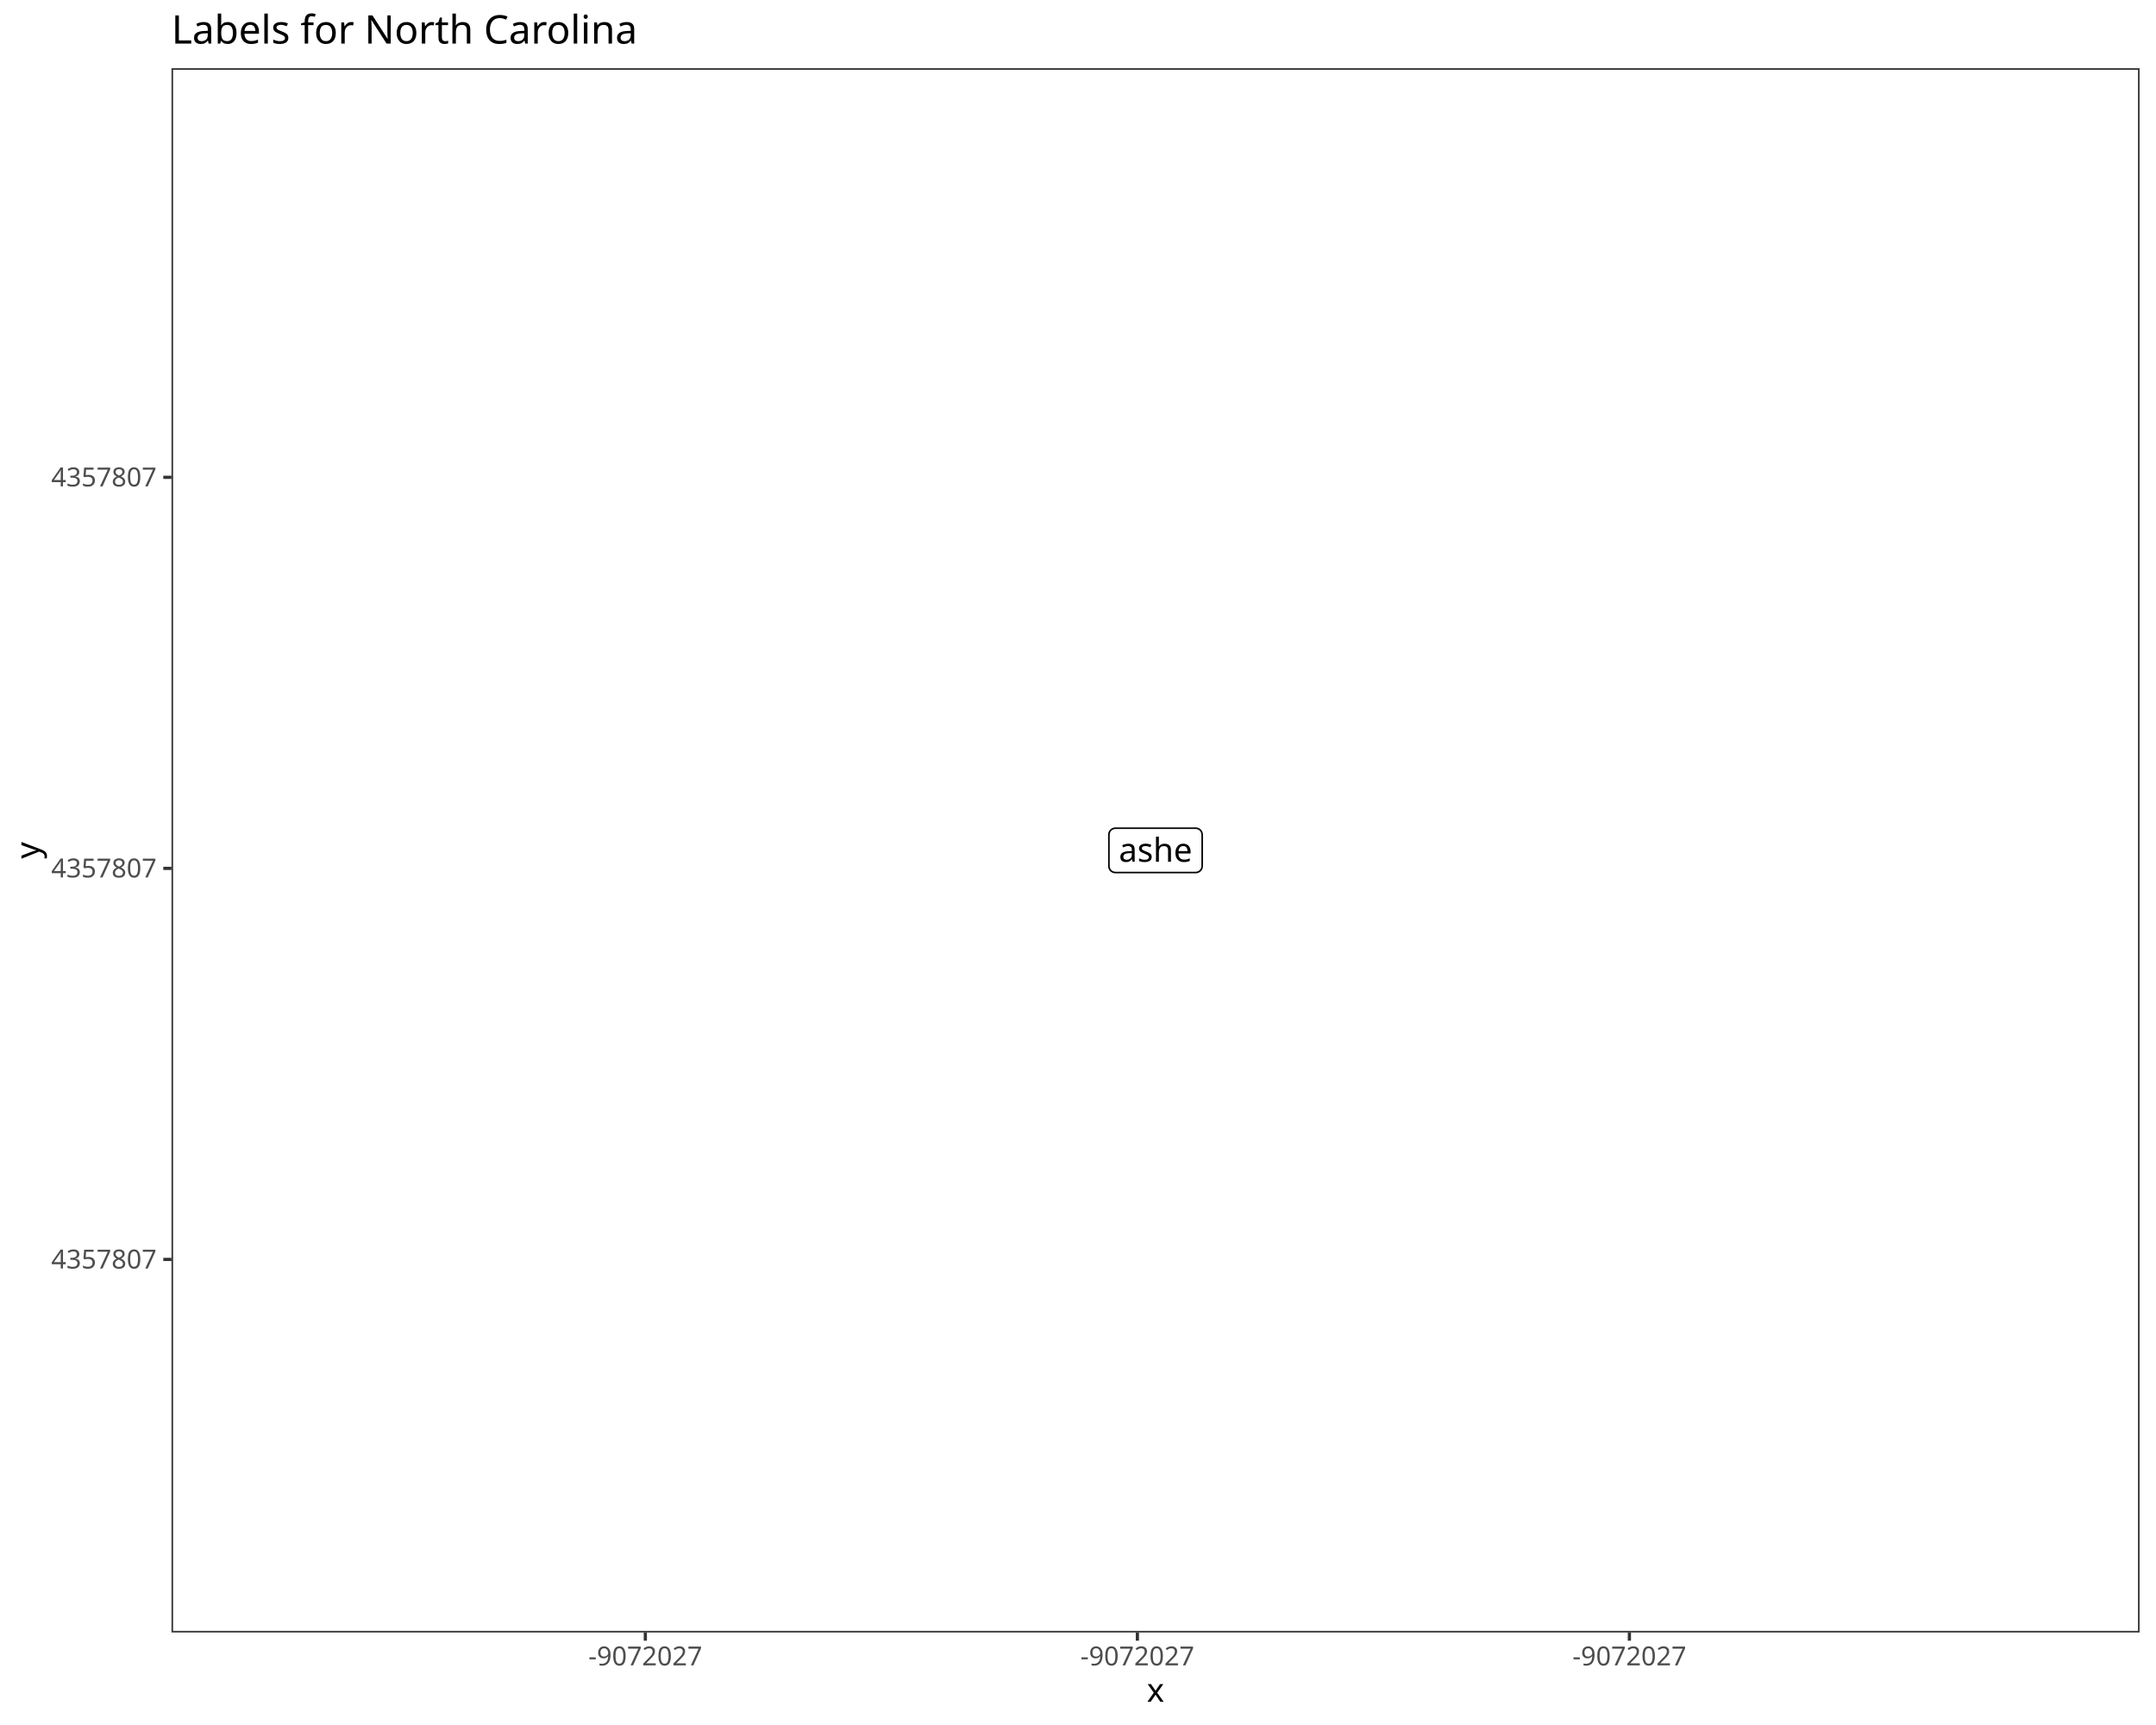
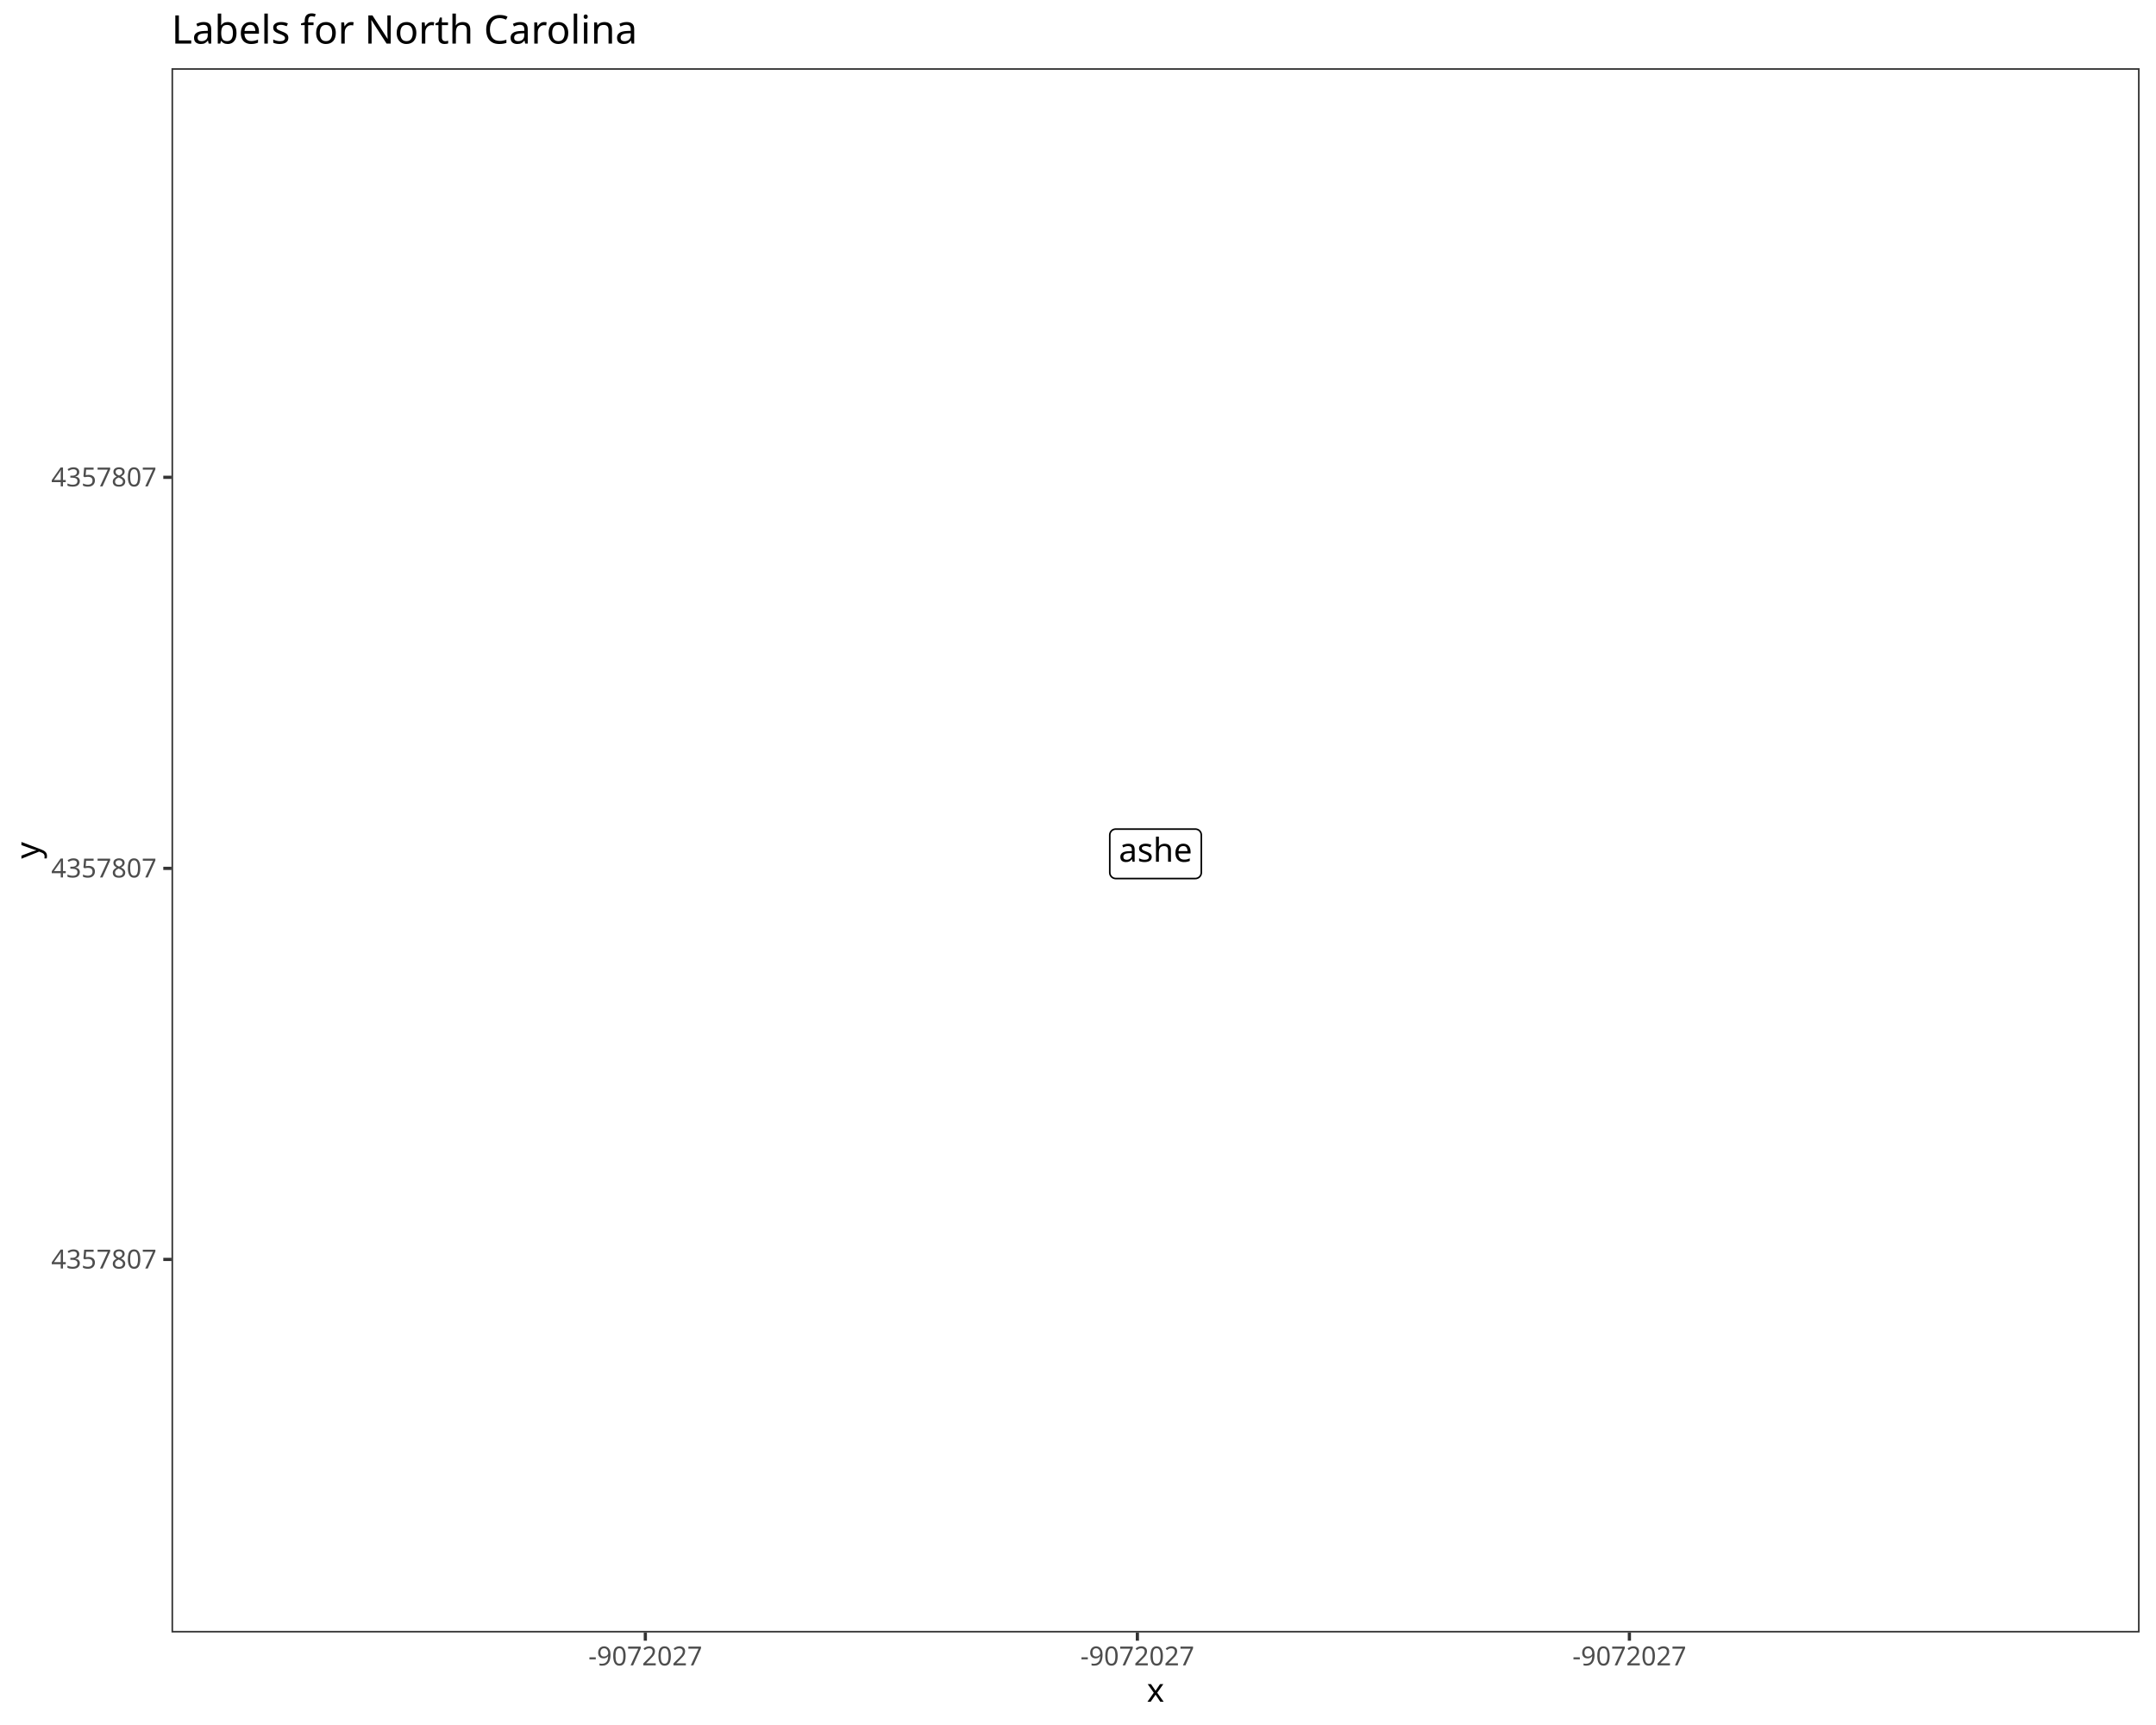
<svg xmlns="http://www.w3.org/2000/svg" class="svglite" data-engine-version="2.0" width="720.00pt" height="576.00pt" viewBox="0 0 720.00 576.00">
  <defs>
    <style type="text/css">
    .svglite line, .svglite polyline, .svglite polygon, .svglite path, .svglite rect, .svglite circle {
      fill: none;
      stroke: #000000;
      stroke-linecap: round;
      stroke-linejoin: round;
      stroke-miterlimit: 10.00;
    }
  </style>
  </defs>
  <rect width="100%" height="100%" style="stroke: none; fill: #FFFFFF;" />
  <defs>
    <clipPath id="cpMC4wMHw3MjAuMDB8MC4wMHw1NzYuMDA=">
      <rect x="0.00" y="0.00" width="720.00" height="576.00" />
    </clipPath>
  </defs>
  <g clip-path="url(#cpMC4wMHw3MjAuMDB8MC4wMHw1NzYuMDA=)">
    <rect x="0.00" y="0.00" width="720.00" height="576.00" style="stroke-width: 1.07; stroke: #FFFFFF; fill: #FFFFFF;" />
  </g>
  <defs>
    <clipPath id="cpNTcuMjd8NzE0LjUyfDIyLjc4fDU0NS4xMQ==">
      <rect x="57.27" y="22.78" width="657.25" height="522.33" />
    </clipPath>
  </defs>
  <g clip-path="url(#cpNTcuMjd8NzE0LjUyfDIyLjc4fDU0NS4xMQ==)">
    <rect x="57.27" y="22.78" width="657.25" height="522.33" style="stroke-width: 1.07; stroke: none; fill: #FFFFFF;" />
-     <polygon points="372.48,291.35 399.31,291.35 399.22,291.34 399.57,291.33 399.91,291.26 400.23,291.14 400.53,290.96 400.80,290.74 401.03,290.48 401.22,290.19 401.35,289.87 401.44,289.53 401.47,289.19 401.47,289.19 401.47,278.71 401.47,278.71 401.44,278.36 401.35,278.03 401.22,277.71 401.03,277.41 400.80,277.15 400.53,276.93 400.23,276.76 399.91,276.63 399.57,276.56 399.31,276.55 372.48,276.55 372.74,276.56 372.39,276.55 372.05,276.59 371.72,276.69 371.40,276.84 371.11,277.04 370.86,277.28 370.66,277.55 370.49,277.86 370.38,278.19 370.33,278.54 370.32,278.71 370.32,289.19 370.33,289.01 370.33,289.36 370.38,289.70 370.49,290.03 370.66,290.34 370.86,290.62 371.11,290.86 371.40,291.06 371.72,291.21 372.05,291.30 372.39,291.34 " style="stroke-width: 0.53; fill: #FFFFFF;" />
+     <polygon points="372.60,293.35 399.19,293.35 399.11,293.35 399.43,293.34 399.74,293.27 400.04,293.16 400.32,293.00 400.57,292.80 400.78,292.56 400.95,292.29 401.08,291.99 401.15,291.68 401.18,291.36 401.18,291.36 401.18,278.82 401.18,278.82 401.15,278.51 401.08,278.20 400.95,277.90 400.78,277.63 400.57,277.39 400.32,277.19 400.04,277.03 399.74,276.92 399.43,276.85 399.19,276.84 372.60,276.84 372.84,276.85 372.52,276.84 372.20,276.88 371.89,276.97 371.60,277.10 371.34,277.29 371.11,277.51 370.92,277.76 370.77,278.05 370.67,278.35 370.62,278.66 370.61,278.82 370.61,291.36 370.62,291.20 370.62,291.52 370.67,291.84 370.77,292.14 370.92,292.43 371.11,292.68 371.34,292.90 371.60,293.08 371.89,293.22 372.20,293.31 372.52,293.35 " style="stroke-width: 0.53; fill: #FFFFFF;" />
    <text x="385.89" y="287.75" text-anchor="middle" style="font-size: 11.04px; font-family: sans;" textLength="23.95px" lengthAdjust="spacingAndGlyphs">ashe</text>
    <rect x="57.27" y="22.78" width="657.25" height="522.33" style="stroke-width: 1.07; stroke: #333333;" />
  </g>
  <g clip-path="url(#cpMC4wMHw3MjAuMDB8MC4wMHw1NzYuMDA=)">
    <text x="52.33" y="423.57" text-anchor="end" style="font-size: 8.80px; fill: #4D4D4D; font-family: sans;" textLength="34.26px" lengthAdjust="spacingAndGlyphs">4357807</text>
    <text x="52.33" y="292.99" text-anchor="end" style="font-size: 8.80px; fill: #4D4D4D; font-family: sans;" textLength="34.26px" lengthAdjust="spacingAndGlyphs">4357807</text>
    <text x="52.33" y="162.41" text-anchor="end" style="font-size: 8.80px; fill: #4D4D4D; font-family: sans;" textLength="34.26px" lengthAdjust="spacingAndGlyphs">4357807</text>
    <polyline points="54.53,420.54 57.27,420.54 " style="stroke-width: 1.07; stroke: #333333; stroke-linecap: butt;" />
    <polyline points="54.53,289.96 57.27,289.96 " style="stroke-width: 1.07; stroke: #333333; stroke-linecap: butt;" />
    <polyline points="54.53,159.38 57.27,159.38 " style="stroke-width: 1.07; stroke: #333333; stroke-linecap: butt;" />
    <polyline points="215.51,547.85 215.51,545.11 " style="stroke-width: 1.07; stroke: #333333; stroke-linecap: butt;" />
    <polyline points="379.83,547.85 379.83,545.11 " style="stroke-width: 1.07; stroke: #333333; stroke-linecap: butt;" />
    <polyline points="544.14,547.85 544.14,545.11 " style="stroke-width: 1.07; stroke: #333333; stroke-linecap: butt;" />
    <text x="215.51" y="556.10" text-anchor="middle" style="font-size: 8.80px; fill: #4D4D4D; font-family: sans;" textLength="37.19px" lengthAdjust="spacingAndGlyphs">-9072027</text>
    <text x="379.83" y="556.10" text-anchor="middle" style="font-size: 8.80px; fill: #4D4D4D; font-family: sans;" textLength="37.19px" lengthAdjust="spacingAndGlyphs">-9072027</text>
    <text x="544.14" y="556.10" text-anchor="middle" style="font-size: 8.80px; fill: #4D4D4D; font-family: sans;" textLength="37.19px" lengthAdjust="spacingAndGlyphs">-9072027</text>
    <text x="385.89" y="568.24" text-anchor="middle" style="font-size: 11.00px; font-family: sans;" textLength="5.50px" lengthAdjust="spacingAndGlyphs">x</text>
    <text transform="translate(13.05,283.95) rotate(-90)" text-anchor="middle" style="font-size: 11.00px; font-family: sans;" textLength="5.50px" lengthAdjust="spacingAndGlyphs">y</text>
    <text x="57.27" y="14.56" style="font-size: 13.20px; font-family: sans;" textLength="146.75px" lengthAdjust="spacingAndGlyphs">Labels for North Carolina</text>
  </g>
</svg>
